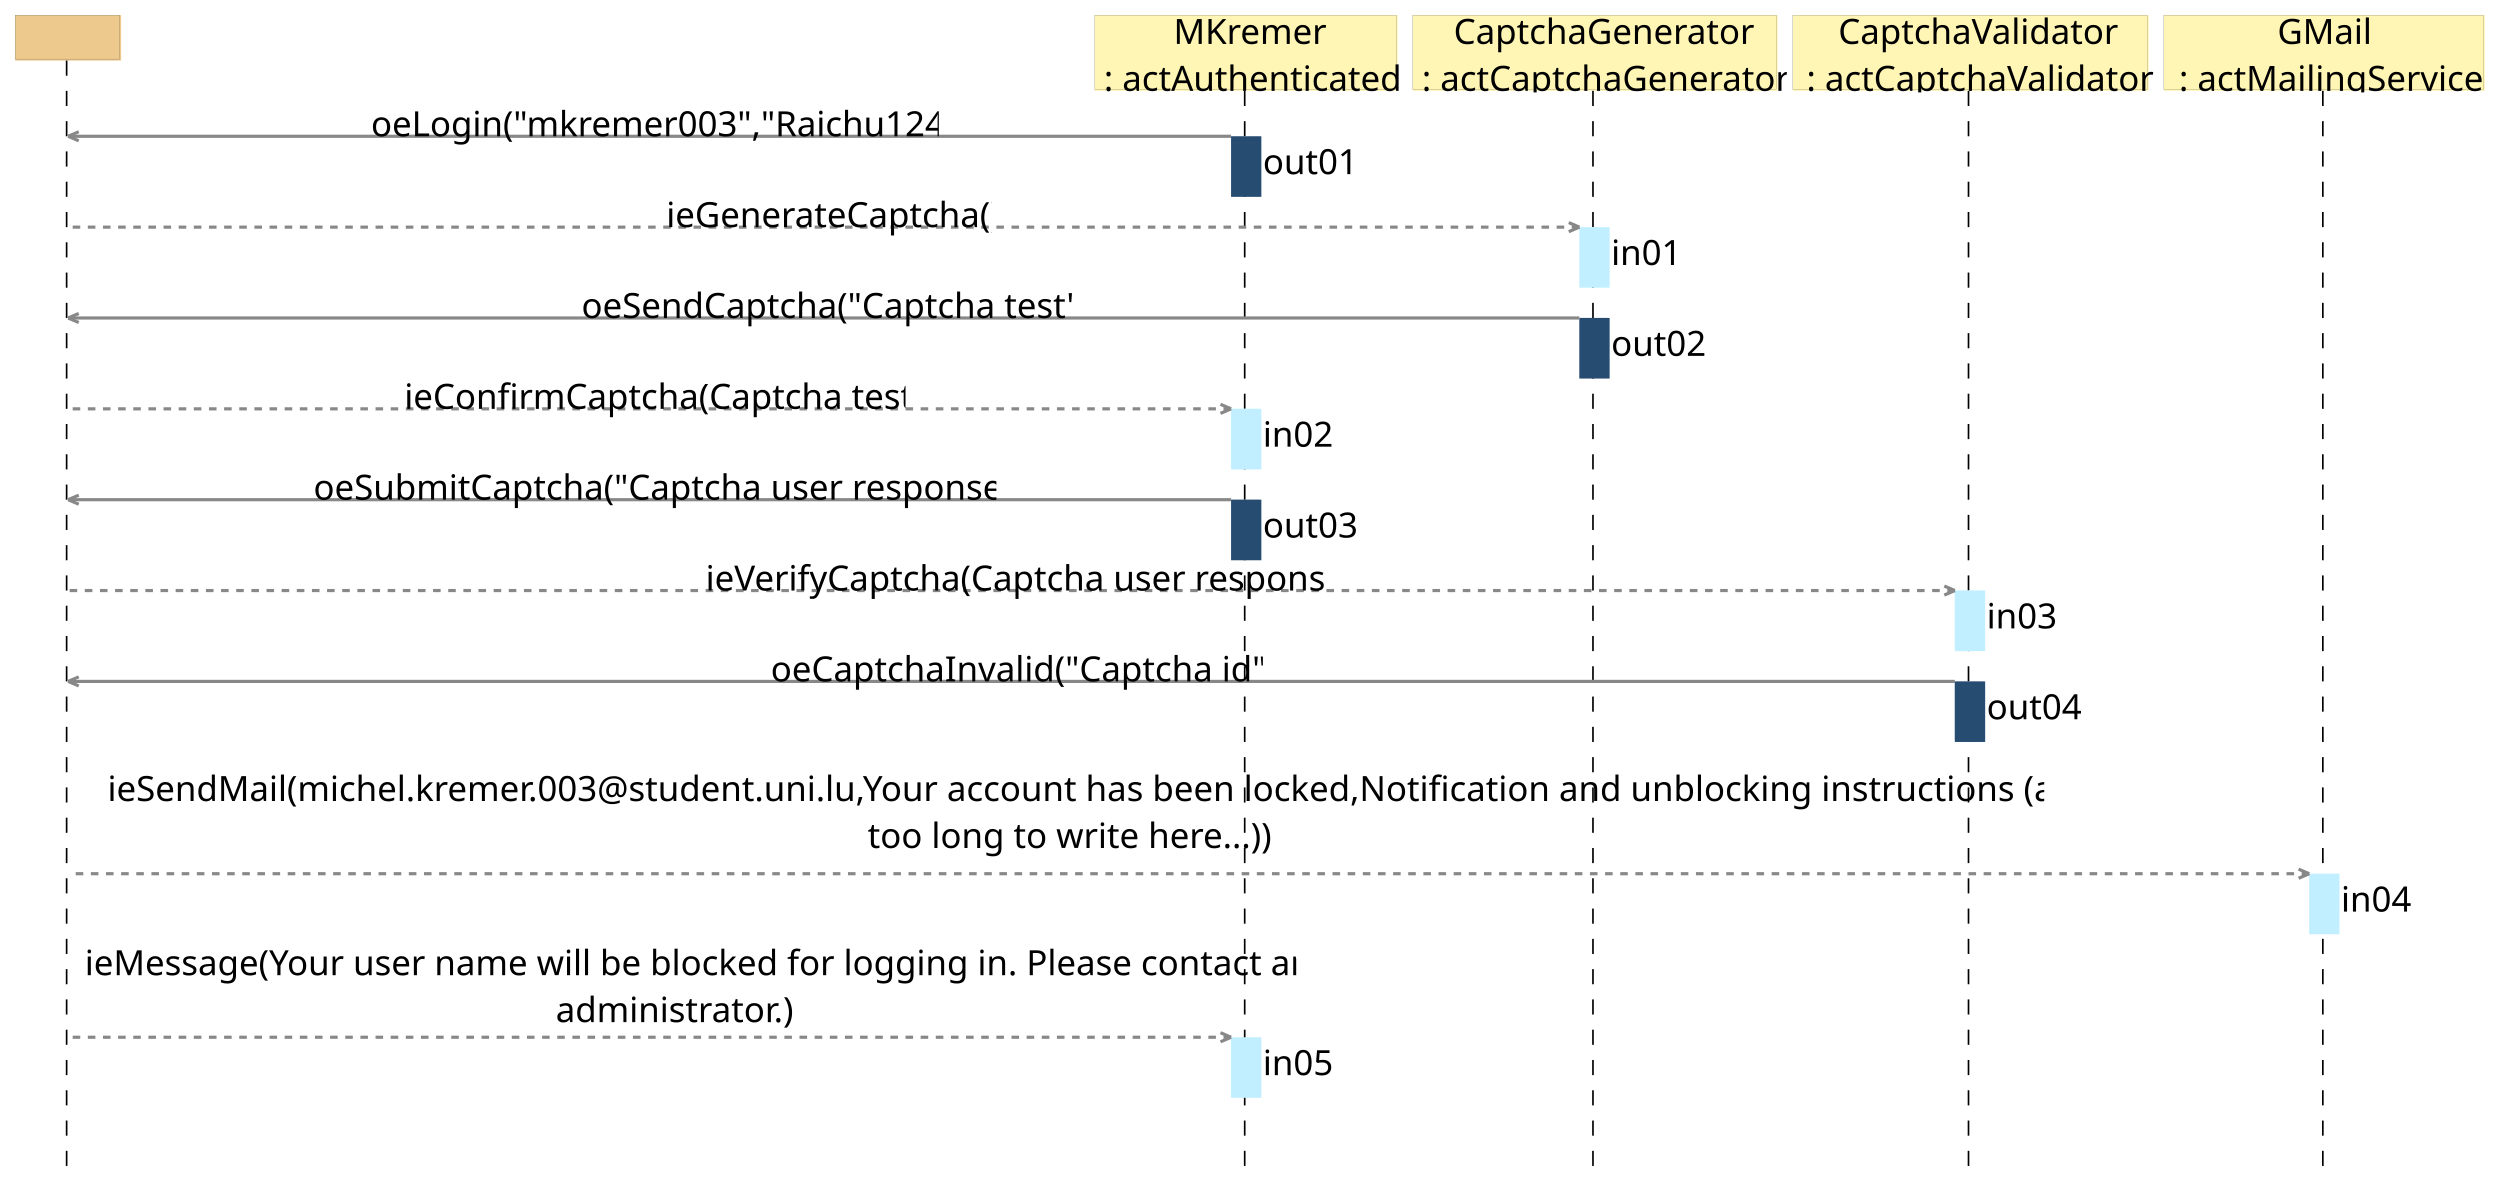
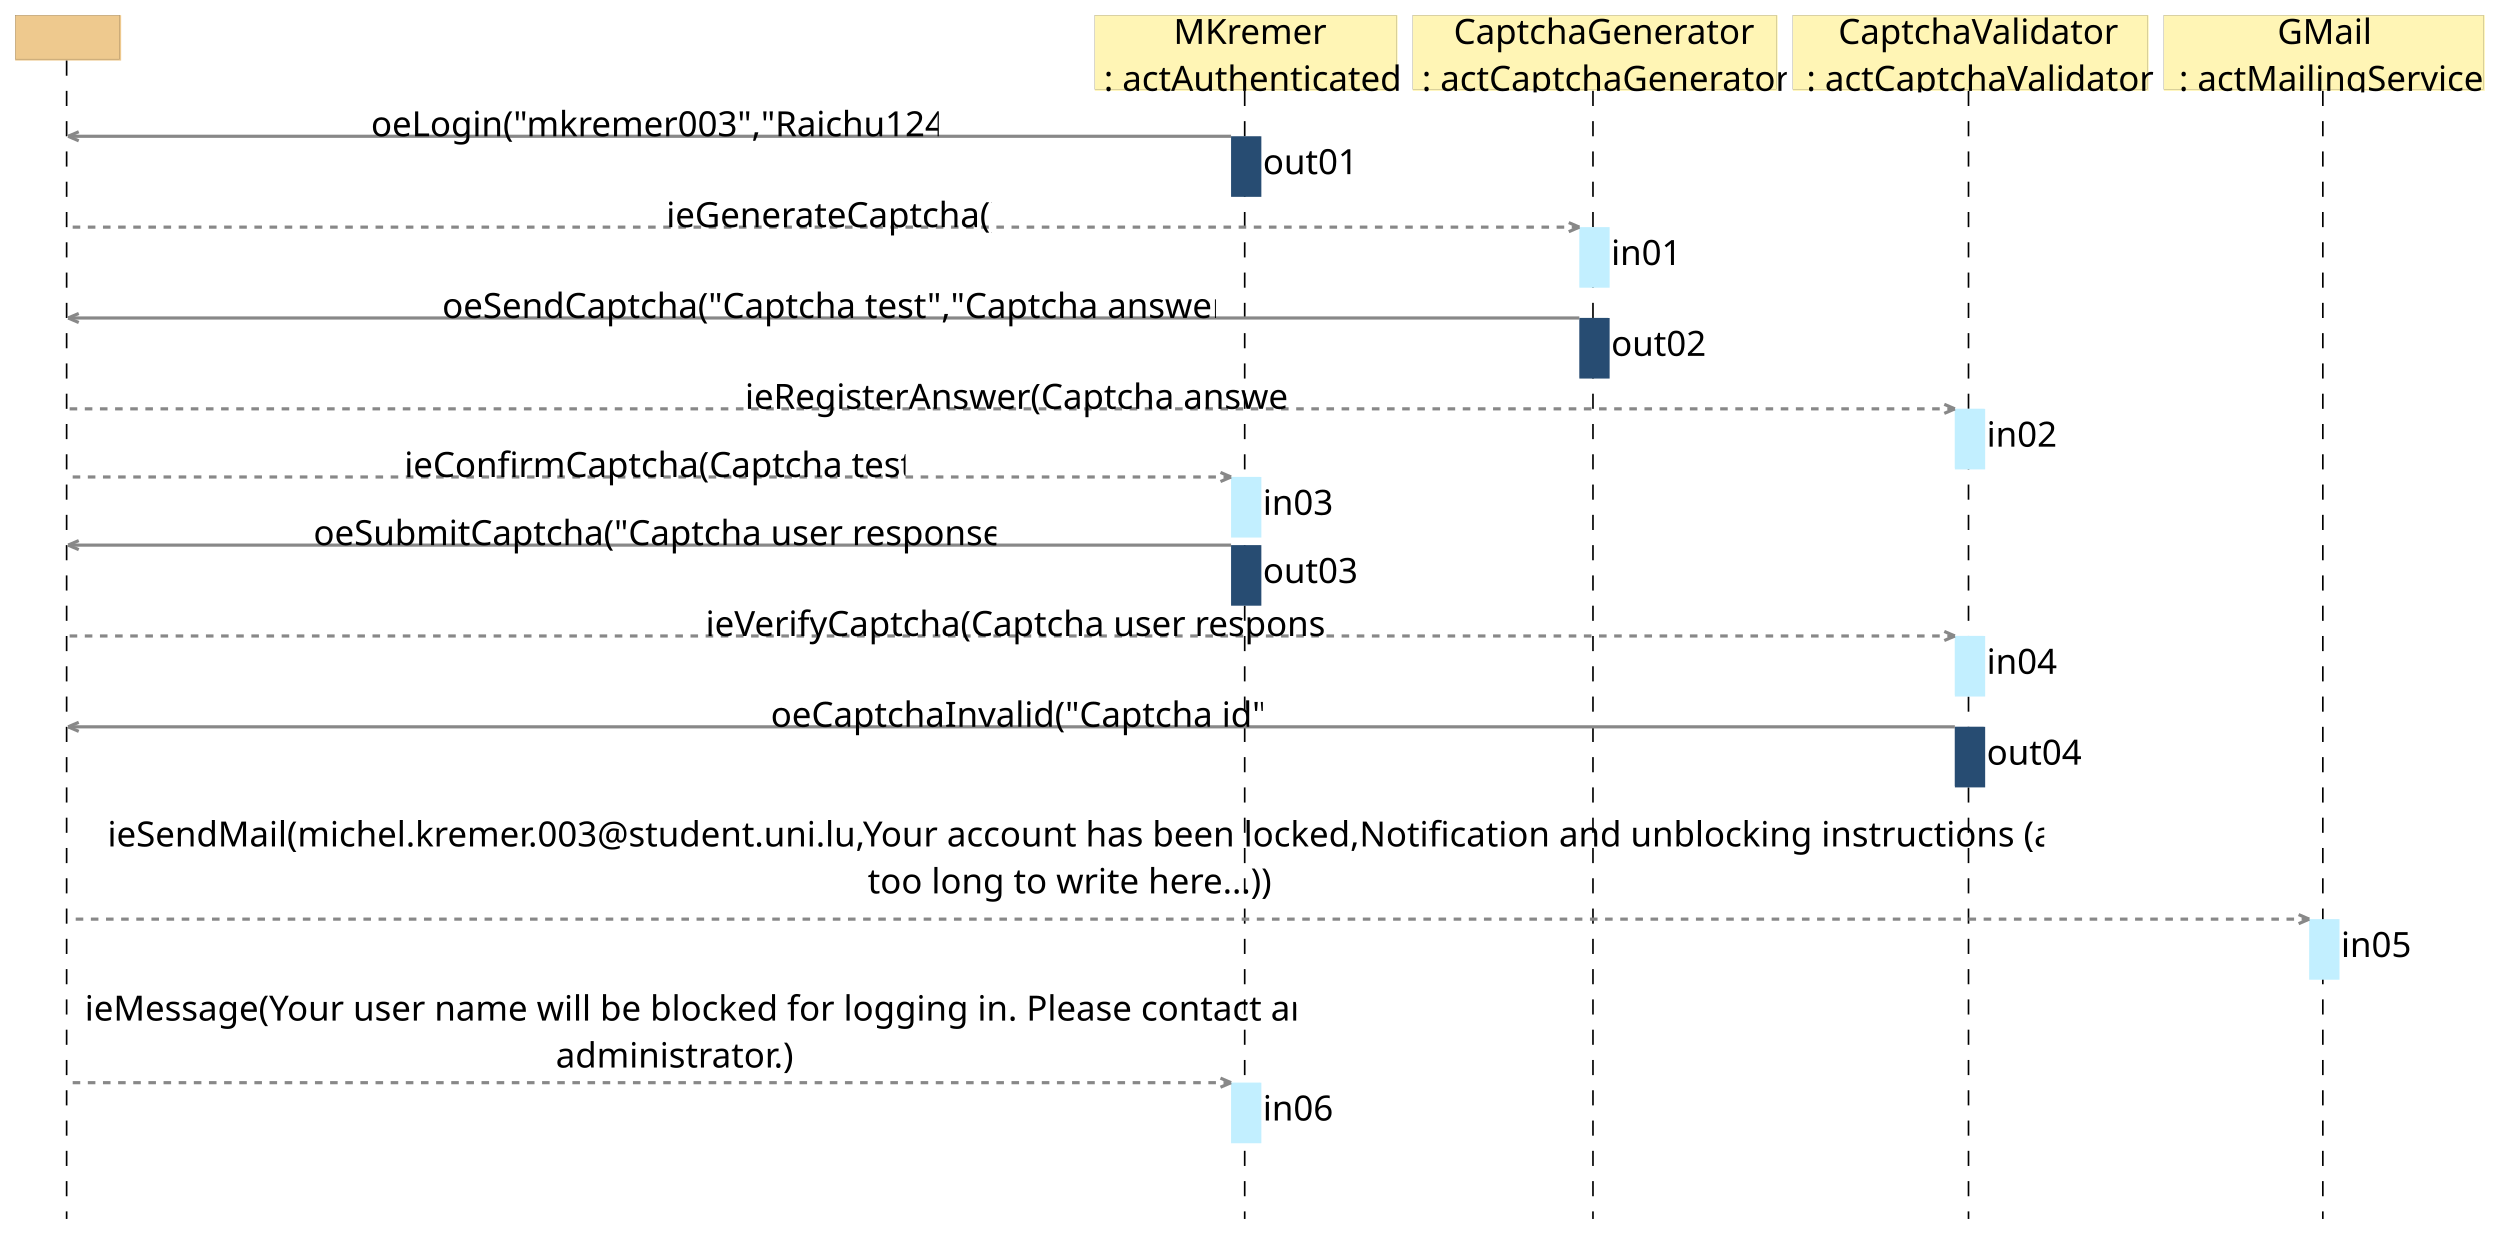
- <svg xmlns="http://www.w3.org/2000/svg" stroke-dasharray="none" shape-rendering="auto" font-family="'Dialog'" width="1651" text-rendering="auto" fill-opacity="1" contentScriptType="text/ecmascript" color-interpolation="auto" color-rendering="auto" preserveAspectRatio="xMidYMid meet" font-size="12" viewBox="0 0 1651 785" fill="black" stroke="black" image-rendering="auto" stroke-miterlimit="10" zoomAndPan="magnify" version="1.0" stroke-linecap="square" stroke-linejoin="miter" contentStyleType="text/css" font-style="normal" height="785" stroke-width="1" stroke-dashoffset="0" font-weight="normal" stroke-opacity="1">
+ <svg xmlns="http://www.w3.org/2000/svg" stroke-dasharray="none" shape-rendering="auto" font-family="'Dialog'" width="1651" text-rendering="auto" fill-opacity="1" contentScriptType="text/ecmascript" color-interpolation="auto" color-rendering="auto" preserveAspectRatio="xMidYMid meet" font-size="12" viewBox="0 0 1651 815" fill="black" stroke="black" image-rendering="auto" stroke-miterlimit="10" zoomAndPan="magnify" version="1.0" stroke-linecap="square" stroke-linejoin="miter" contentStyleType="text/css" font-style="normal" height="815" stroke-width="1" stroke-dashoffset="0" font-weight="normal" stroke-opacity="1">
  <defs id="genericDefs" />
  <g>
    <defs id="defs1">
      <clipPath clipPathUnits="userSpaceOnUse" id="clipPath1">
        <path d="M9 9 L81 9 L81 41 L9 41 L9 9 Z" />
      </clipPath>
      <clipPath clipPathUnits="userSpaceOnUse" id="clipPath2">
-         <path d="M39 39 L51 39 L51 776 L39 776 L39 39 Z" />
+         <path d="M39 39 L51 39 L51 806 L39 806 L39 39 Z" />
      </clipPath>
      <clipPath clipPathUnits="userSpaceOnUse" id="clipPath3">
        <path d="M722 9 L924 9 L924 61 L722 61 L722 9 Z" />
      </clipPath>
      <clipPath clipPathUnits="userSpaceOnUse" id="clipPath4">
        <path d="M722 9 L930 9 L930 61 L722 61 L722 9 Z" />
      </clipPath>
      <clipPath clipPathUnits="userSpaceOnUse" id="clipPath5">
        <path d="M722 9 L929 9 L929 61 L722 61 L722 9 Z" />
      </clipPath>
      <clipPath clipPathUnits="userSpaceOnUse" id="clipPath6">
-         <path d="M817 59 L829 59 L829 776 L817 776 L817 59 Z" />
+         <path d="M817 59 L829 59 L829 806 L817 806 L817 59 Z" />
      </clipPath>
      <clipPath clipPathUnits="userSpaceOnUse" id="clipPath7">
        <path d="M812 89 L834 89 L834 131 L812 131 L812 89 Z" />
      </clipPath>
      <clipPath clipPathUnits="userSpaceOnUse" id="clipPath8">
        <path d="M833 89 L898 89 L898 122 L833 122 L833 89 Z" />
      </clipPath>
      <clipPath clipPathUnits="userSpaceOnUse" id="clipPath9">
-         <path d="M812 329 L834 329 L834 371 L812 371 L812 329 Z" />
+         <path d="M812 359 L834 359 L834 401 L812 401 L812 359 Z" />
      </clipPath>
      <clipPath clipPathUnits="userSpaceOnUse" id="clipPath10">
-         <path d="M833 329 L898 329 L898 362 L833 362 L833 329 Z" />
+         <path d="M833 359 L898 359 L898 392 L833 392 L833 359 Z" />
      </clipPath>
      <clipPath clipPathUnits="userSpaceOnUse" id="clipPath11">
-         <path d="M812 269 L834 269 L834 311 L812 311 L812 269 Z" />
+         <path d="M812 714 L834 714 L834 756 L812 756 L812 714 Z" />
      </clipPath>
      <clipPath clipPathUnits="userSpaceOnUse" id="clipPath12">
-         <path d="M833 269 L883 269 L883 302 L833 302 L833 269 Z" />
+         <path d="M833 714 L883 714 L883 747 L833 747 L833 714 Z" />
      </clipPath>
      <clipPath clipPathUnits="userSpaceOnUse" id="clipPath13">
-         <path d="M812 684 L834 684 L834 726 L812 726 L812 684 Z" />
+         <path d="M812 314 L834 314 L834 356 L812 356 L812 314 Z" />
      </clipPath>
      <clipPath clipPathUnits="userSpaceOnUse" id="clipPath14">
-         <path d="M833 684 L883 684 L883 717 L833 717 L833 684 Z" />
+         <path d="M833 314 L883 314 L883 347 L833 347 L833 314 Z" />
      </clipPath>
      <clipPath clipPathUnits="userSpaceOnUse" id="clipPath15">
        <path d="M932 9 L1175 9 L1175 61 L932 61 L932 9 Z" />
      </clipPath>
      <clipPath clipPathUnits="userSpaceOnUse" id="clipPath16">
        <path d="M932 9 L1180 9 L1180 61 L932 61 L932 9 Z" />
      </clipPath>
      <clipPath clipPathUnits="userSpaceOnUse" id="clipPath17">
-         <path d="M1047 59 L1059 59 L1059 776 L1047 776 L1047 59 Z" />
+         <path d="M1047 59 L1059 59 L1059 806 L1047 806 L1047 59 Z" />
      </clipPath>
      <clipPath clipPathUnits="userSpaceOnUse" id="clipPath18">
        <path d="M1042 209 L1064 209 L1064 251 L1042 251 L1042 209 Z" />
      </clipPath>
      <clipPath clipPathUnits="userSpaceOnUse" id="clipPath19">
        <path d="M1063 209 L1128 209 L1128 242 L1063 242 L1063 209 Z" />
      </clipPath>
      <clipPath clipPathUnits="userSpaceOnUse" id="clipPath20">
        <path d="M1042 149 L1064 149 L1064 191 L1042 191 L1042 149 Z" />
      </clipPath>
      <clipPath clipPathUnits="userSpaceOnUse" id="clipPath21">
        <path d="M1063 149 L1113 149 L1113 182 L1063 182 L1063 149 Z" />
      </clipPath>
      <clipPath clipPathUnits="userSpaceOnUse" id="clipPath22">
        <path d="M1183 9 L1420 9 L1420 61 L1183 61 L1183 9 Z" />
      </clipPath>
      <clipPath clipPathUnits="userSpaceOnUse" id="clipPath23">
        <path d="M1183 9 L1425 9 L1425 61 L1183 61 L1183 9 Z" />
      </clipPath>
      <clipPath clipPathUnits="userSpaceOnUse" id="clipPath24">
-         <path d="M1295 59 L1307 59 L1307 776 L1295 776 L1295 59 Z" />
+         <path d="M1295 59 L1307 59 L1307 806 L1295 806 L1295 59 Z" />
      </clipPath>
      <clipPath clipPathUnits="userSpaceOnUse" id="clipPath25">
-         <path d="M1290 449 L1312 449 L1312 491 L1290 491 L1290 449 Z" />
+         <path d="M1290 479 L1312 479 L1312 521 L1290 521 L1290 479 Z" />
      </clipPath>
      <clipPath clipPathUnits="userSpaceOnUse" id="clipPath26">
-         <path d="M1311 449 L1376 449 L1376 482 L1311 482 L1311 449 Z" />
+         <path d="M1311 479 L1376 479 L1376 512 L1311 512 L1311 479 Z" />
      </clipPath>
      <clipPath clipPathUnits="userSpaceOnUse" id="clipPath27">
-         <path d="M1290 389 L1312 389 L1312 431 L1290 431 L1290 389 Z" />
+         <path d="M1290 419 L1312 419 L1312 461 L1290 461 L1290 419 Z" />
      </clipPath>
      <clipPath clipPathUnits="userSpaceOnUse" id="clipPath28">
-         <path d="M1311 389 L1361 389 L1361 422 L1311 422 L1311 389 Z" />
+         <path d="M1311 419 L1361 419 L1361 452 L1311 452 L1311 419 Z" />
      </clipPath>
      <clipPath clipPathUnits="userSpaceOnUse" id="clipPath29">
+         <path d="M1290 269 L1312 269 L1312 311 L1290 311 L1290 269 Z" />
+       </clipPath>
+       <clipPath clipPathUnits="userSpaceOnUse" id="clipPath30">
+         <path d="M1311 269 L1361 269 L1361 302 L1311 302 L1311 269 Z" />
+       </clipPath>
+       <clipPath clipPathUnits="userSpaceOnUse" id="clipPath31">
        <path d="M1428 9 L1642 9 L1642 61 L1428 61 L1428 9 Z" />
      </clipPath>
-       <clipPath clipPathUnits="userSpaceOnUse" id="clipPath30">
+       <clipPath clipPathUnits="userSpaceOnUse" id="clipPath32">
        <path d="M1428 9 L1648 9 L1648 61 L1428 61 L1428 9 Z" />
      </clipPath>
-       <clipPath clipPathUnits="userSpaceOnUse" id="clipPath31">
+       <clipPath clipPathUnits="userSpaceOnUse" id="clipPath33">
        <path d="M1428 9 L1647 9 L1647 61 L1428 61 L1428 9 Z" />
      </clipPath>
-       <clipPath clipPathUnits="userSpaceOnUse" id="clipPath32">
-         <path d="M1529 59 L1541 59 L1541 776 L1529 776 L1529 59 Z" />
-       </clipPath>
-       <clipPath clipPathUnits="userSpaceOnUse" id="clipPath33">
-         <path d="M1524 576 L1546 576 L1546 618 L1524 618 L1524 576 Z" />
-       </clipPath>
      <clipPath clipPathUnits="userSpaceOnUse" id="clipPath34">
-         <path d="M1545 576 L1595 576 L1595 609 L1545 609 L1545 576 Z" />
+         <path d="M1529 59 L1541 59 L1541 806 L1529 806 L1529 59 Z" />
      </clipPath>
      <clipPath clipPathUnits="userSpaceOnUse" id="clipPath35">
-         <path d="M-1 -1 L1652 -1 L1652 786 L-1 786 L-1 -1 Z" />
+         <path d="M1524 606 L1546 606 L1546 648 L1524 648 L1524 606 Z" />
      </clipPath>
      <clipPath clipPathUnits="userSpaceOnUse" id="clipPath36">
+         <path d="M1545 606 L1595 606 L1595 639 L1545 639 L1545 606 Z" />
+       </clipPath>
+       <clipPath clipPathUnits="userSpaceOnUse" id="clipPath37">
+         <path d="M-1 -1 L1652 -1 L1652 816 L-1 816 L-1 -1 Z" />
+       </clipPath>
+       <clipPath clipPathUnits="userSpaceOnUse" id="clipPath38">
        <path d="M244 64 L620 64 L620 97 L244 97 L244 64 Z" />
      </clipPath>
-       <clipPath clipPathUnits="userSpaceOnUse" id="clipPath37">
+       <clipPath clipPathUnits="userSpaceOnUse" id="clipPath39">
        <path d="M43 85 L55 85 L55 96 L43 96 L43 85 Z" />
      </clipPath>
-       <clipPath clipPathUnits="userSpaceOnUse" id="clipPath38">
-         <path d="M383 184 L710 184 L710 217 L383 217 L383 184 Z" />
-       </clipPath>
-       <clipPath clipPathUnits="userSpaceOnUse" id="clipPath39">
+       <clipPath clipPathUnits="userSpaceOnUse" id="clipPath40">
+         <path d="M291 184 L803 184 L803 217 L291 217 L291 184 Z" />
+       </clipPath>
+       <clipPath clipPathUnits="userSpaceOnUse" id="clipPath41">
        <path d="M43 205 L55 205 L55 216 L43 216 L43 205 Z" />
      </clipPath>
-       <clipPath clipPathUnits="userSpaceOnUse" id="clipPath40">
-         <path d="M206 304 L658 304 L658 337 L206 337 L206 304 Z" />
-       </clipPath>
-       <clipPath clipPathUnits="userSpaceOnUse" id="clipPath41">
-         <path d="M43 325 L55 325 L55 336 L43 336 L43 325 Z" />
-       </clipPath>
      <clipPath clipPathUnits="userSpaceOnUse" id="clipPath42">
-         <path d="M508 424 L834 424 L834 457 L508 457 L508 424 Z" />
+         <path d="M206 334 L658 334 L658 367 L206 367 L206 334 Z" />
      </clipPath>
      <clipPath clipPathUnits="userSpaceOnUse" id="clipPath43">
-         <path d="M43 445 L55 445 L55 456 L43 456 L43 445 Z" />
+         <path d="M43 355 L55 355 L55 366 L43 366 L43 355 Z" />
      </clipPath>
      <clipPath clipPathUnits="userSpaceOnUse" id="clipPath44">
+         <path d="M508 454 L834 454 L834 487 L508 487 L508 454 Z" />
+       </clipPath>
+       <clipPath clipPathUnits="userSpaceOnUse" id="clipPath45">
+         <path d="M43 475 L55 475 L55 486 L43 486 L43 475 Z" />
+       </clipPath>
+       <clipPath clipPathUnits="userSpaceOnUse" id="clipPath46">
        <path d="M439 124 L655 124 L655 157 L439 157 L439 124 Z" />
      </clipPath>
-       <clipPath clipPathUnits="userSpaceOnUse" id="clipPath45">
+       <clipPath clipPathUnits="userSpaceOnUse" id="clipPath47">
        <path d="M1034 145 L1046 145 L1046 156 L1034 156 L1034 145 Z" />
      </clipPath>
-       <clipPath clipPathUnits="userSpaceOnUse" id="clipPath46">
-         <path d="M266 244 L598 244 L598 277 L266 277 L266 244 Z" />
-       </clipPath>
-       <clipPath clipPathUnits="userSpaceOnUse" id="clipPath47">
-         <path d="M804 265 L816 265 L816 276 L804 276 L804 265 Z" />
-       </clipPath>
      <clipPath clipPathUnits="userSpaceOnUse" id="clipPath48">
-         <path d="M465 364 L876 364 L876 397 L465 397 L465 364 Z" />
+         <path d="M465 394 L876 394 L876 427 L465 427 L465 394 Z" />
      </clipPath>
      <clipPath clipPathUnits="userSpaceOnUse" id="clipPath49">
-         <path d="M1282 385 L1294 385 L1294 396 L1282 396 L1282 385 Z" />
+         <path d="M1282 415 L1294 415 L1294 426 L1282 426 L1282 415 Z" />
      </clipPath>
      <clipPath clipPathUnits="userSpaceOnUse" id="clipPath50">
-         <path d="M52 493 L1350 493 L1350 577 L52 577 L52 493 Z" />
+         <path d="M52 523 L1350 523 L1350 607 L52 607 L52 523 Z" />
      </clipPath>
      <clipPath clipPathUnits="userSpaceOnUse" id="clipPath51">
-         <path d="M52 493 L1349 493 L1349 577 L52 577 L52 493 Z" />
+         <path d="M52 523 L1349 523 L1349 607 L52 607 L52 523 Z" />
      </clipPath>
      <clipPath clipPathUnits="userSpaceOnUse" id="clipPath52">
-         <path d="M1516 572 L1528 572 L1528 583 L1516 583 L1516 572 Z" />
+         <path d="M1516 602 L1528 602 L1528 613 L1516 613 L1516 602 Z" />
      </clipPath>
      <clipPath clipPathUnits="userSpaceOnUse" id="clipPath53">
-         <path d="M34 614 L856 614 L856 687 L34 687 L34 614 Z" />
+         <path d="M34 644 L856 644 L856 717 L34 717 L34 644 Z" />
      </clipPath>
      <clipPath clipPathUnits="userSpaceOnUse" id="clipPath54">
-         <path d="M804 680 L816 680 L816 691 L804 691 L804 680 Z" />
+         <path d="M804 710 L816 710 L816 721 L804 721 L804 710 Z" />
+       </clipPath>
+       <clipPath clipPathUnits="userSpaceOnUse" id="clipPath55">
+         <path d="M491 244 L850 244 L850 277 L491 277 L491 244 Z" />
+       </clipPath>
+       <clipPath clipPathUnits="userSpaceOnUse" id="clipPath56">
+         <path d="M1282 265 L1294 265 L1294 276 L1282 276 L1282 265 Z" />
+       </clipPath>
+       <clipPath clipPathUnits="userSpaceOnUse" id="clipPath57">
+         <path d="M266 289 L598 289 L598 322 L266 322 L266 289 Z" />
+       </clipPath>
+       <clipPath clipPathUnits="userSpaceOnUse" id="clipPath58">
+         <path d="M804 310 L816 310 L816 321 L804 321 L804 310 Z" />
      </clipPath>
    </defs>
    <g font-size="15" fill="rgb(238,201,142)" font-family="'Segoe UI'" stroke-linejoin="round" stroke="rgb(238,201,142)" stroke-width="0" stroke-miterlimit="0">
      <rect x="10" y="10" clip-path="url(#clipPath1)" width="70" height="30" stroke="none" />
    </g>
    <g stroke-width="0.1" font-size="15" font-family="'Segoe UI'" stroke-linecap="butt">
      <rect x="10" y="10" clip-path="url(#clipPath1)" fill="none" width="69" height="29" />
-       <line clip-path="url(#clipPath2)" fill="none" x1="44" x2="44" y1="40" y2="775" stroke-dasharray="10,10" stroke-width="1.1" />
+       <line clip-path="url(#clipPath2)" fill="none" x1="44" x2="44" y1="40" y2="805" stroke-dasharray="10,10" stroke-width="1.1" />
    </g>
    <g stroke-linecap="butt" font-size="15" fill="rgb(255,245,181)" font-family="'Segoe UI'" stroke-dasharray="10,10" stroke="rgb(255,245,181)" stroke-width="1.1">
      <rect x="723" y="10" clip-path="url(#clipPath3)" width="200" height="50" stroke="none" />
    </g>
    <g stroke-width="0.1" font-size="15" font-family="'Segoe UI'" stroke-linecap="butt">
      <rect x="723" y="10" clip-path="url(#clipPath3)" fill="none" width="199" height="49" />
      <text x="775" font-size="23" y="29" clip-path="url(#clipPath4)" stroke="none" xml:space="preserve">MKremer</text>
      <text x="729" font-size="23" y="60" clip-path="url(#clipPath5)" stroke="none" xml:space="preserve">: actAuthenticated</text>
-       <line clip-path="url(#clipPath6)" fill="none" x1="822" x2="822" y1="60" y2="775" stroke-dasharray="10,10" stroke-width="1.1" />
+       <line clip-path="url(#clipPath6)" fill="none" x1="822" x2="822" y1="60" y2="805" stroke-dasharray="10,10" stroke-width="1.1" />
    </g>
    <g stroke-linecap="butt" font-size="15" fill="rgb(39,76,114)" font-family="'Segoe UI'" stroke-dasharray="10,10" stroke="rgb(39,76,114)" stroke-width="1.1">
      <rect x="813" y="90" clip-path="url(#clipPath7)" width="20" height="40" stroke="none" />
      <rect x="813" y="90" clip-path="url(#clipPath7)" fill="none" width="19" stroke-dasharray="none" height="39" stroke-width="0.1" />
    </g>
    <g stroke-width="0.1" font-size="23" font-family="'Segoe UI'" stroke-linecap="butt">
      <text xml:space="preserve" x="834" y="115" clip-path="url(#clipPath8)" stroke="none">out01</text>
-       <rect x="813" y="330" clip-path="url(#clipPath9)" fill="rgb(39,76,114)" width="20" height="40" stroke="none" />
-       <rect x="813" y="330" clip-path="url(#clipPath9)" fill="none" width="19" height="39" stroke="rgb(39,76,114)" />
-       <text xml:space="preserve" x="834" y="355" clip-path="url(#clipPath10)" stroke="none">out03</text>
-       <rect x="813" y="270" clip-path="url(#clipPath11)" fill="rgb(194,239,255)" width="20" height="40" stroke="none" />
-       <rect x="813" y="270" clip-path="url(#clipPath11)" fill="none" width="19" height="39" stroke="rgb(194,239,255)" />
-       <text xml:space="preserve" x="834" y="295" clip-path="url(#clipPath12)" stroke="none">in02</text>
-       <rect x="813" y="685" clip-path="url(#clipPath13)" fill="rgb(194,239,255)" width="20" height="40" stroke="none" />
-       <rect x="813" y="685" clip-path="url(#clipPath13)" fill="none" width="19" height="39" stroke="rgb(194,239,255)" />
-       <text xml:space="preserve" x="834" y="710" clip-path="url(#clipPath14)" stroke="none">in05</text>
+       <rect x="813" y="360" clip-path="url(#clipPath9)" fill="rgb(39,76,114)" width="20" height="40" stroke="none" />
+       <rect x="813" y="360" clip-path="url(#clipPath9)" fill="none" width="19" height="39" stroke="rgb(39,76,114)" />
+       <text xml:space="preserve" x="834" y="385" clip-path="url(#clipPath10)" stroke="none">out03</text>
+       <rect x="813" y="715" clip-path="url(#clipPath11)" fill="rgb(194,239,255)" width="20" height="40" stroke="none" />
+       <rect x="813" y="715" clip-path="url(#clipPath11)" fill="none" width="19" height="39" stroke="rgb(194,239,255)" />
+       <text xml:space="preserve" x="834" y="740" clip-path="url(#clipPath12)" stroke="none">in06</text>
+       <rect x="813" y="315" clip-path="url(#clipPath13)" fill="rgb(194,239,255)" width="20" height="40" stroke="none" />
+       <rect x="813" y="315" clip-path="url(#clipPath13)" fill="none" width="19" height="39" stroke="rgb(194,239,255)" />
+       <text xml:space="preserve" x="834" y="340" clip-path="url(#clipPath14)" stroke="none">in03</text>
      <rect x="933" y="10" clip-path="url(#clipPath15)" fill="rgb(255,245,181)" width="241" height="50" stroke="none" />
      <rect x="933" y="10" clip-path="url(#clipPath15)" fill="none" width="240" height="49" />
      <text xml:space="preserve" x="960" y="29" clip-path="url(#clipPath16)" stroke="none">CaptchaGenerator</text>
      <text xml:space="preserve" x="939" y="60" clip-path="url(#clipPath16)" stroke="none">: actCaptchaGenerator</text>
-       <line clip-path="url(#clipPath17)" fill="none" x1="1052" x2="1052" y1="60" y2="775" stroke-dasharray="10,10" stroke-width="1.1" />
+       <line clip-path="url(#clipPath17)" fill="none" x1="1052" x2="1052" y1="60" y2="805" stroke-dasharray="10,10" stroke-width="1.1" />
    </g>
    <g stroke-linecap="butt" font-size="15" fill="rgb(39,76,114)" font-family="'Segoe UI'" stroke-dasharray="10,10" stroke="rgb(39,76,114)" stroke-width="1.1">
      <rect x="1043" y="210" clip-path="url(#clipPath18)" width="20" height="40" stroke="none" />
      <rect x="1043" y="210" clip-path="url(#clipPath18)" fill="none" width="19" stroke-dasharray="none" height="39" stroke-width="0.1" />
    </g>
    <g stroke-width="0.1" font-size="23" font-family="'Segoe UI'" stroke-linecap="butt">
      <text xml:space="preserve" x="1064" y="235" clip-path="url(#clipPath19)" stroke="none">out02</text>
      <rect x="1043" y="150" clip-path="url(#clipPath20)" fill="rgb(194,239,255)" width="20" height="40" stroke="none" />
      <rect x="1043" y="150" clip-path="url(#clipPath20)" fill="none" width="19" height="39" stroke="rgb(194,239,255)" />
      <text xml:space="preserve" x="1064" y="175" clip-path="url(#clipPath21)" stroke="none">in01</text>
      <rect x="1184" y="10" clip-path="url(#clipPath22)" fill="rgb(255,245,181)" width="235" height="50" stroke="none" />
      <rect x="1184" y="10" clip-path="url(#clipPath22)" fill="none" width="234" height="49" />
      <text xml:space="preserve" x="1214" y="29" clip-path="url(#clipPath23)" stroke="none">CaptchaValidator</text>
      <text xml:space="preserve" x="1193" y="60" clip-path="url(#clipPath23)" stroke="none">: actCaptchaValidator</text>
-       <line clip-path="url(#clipPath24)" fill="none" x1="1300" x2="1300" y1="60" y2="775" stroke-dasharray="10,10" stroke-width="1.1" />
+       <line clip-path="url(#clipPath24)" fill="none" x1="1300" x2="1300" y1="60" y2="805" stroke-dasharray="10,10" stroke-width="1.1" />
    </g>
    <g stroke-linecap="butt" font-size="15" fill="rgb(39,76,114)" font-family="'Segoe UI'" stroke-dasharray="10,10" stroke="rgb(39,76,114)" stroke-width="1.1">
-       <rect x="1291" y="450" clip-path="url(#clipPath25)" width="20" height="40" stroke="none" />
-       <rect x="1291" y="450" clip-path="url(#clipPath25)" fill="none" width="19" stroke-dasharray="none" height="39" stroke-width="0.1" />
+       <rect x="1291" y="480" clip-path="url(#clipPath25)" width="20" height="40" stroke="none" />
+       <rect x="1291" y="480" clip-path="url(#clipPath25)" fill="none" width="19" stroke-dasharray="none" height="39" stroke-width="0.1" />
    </g>
    <g stroke-width="0.1" font-size="23" font-family="'Segoe UI'" stroke-linecap="butt">
-       <text xml:space="preserve" x="1312" y="475" clip-path="url(#clipPath26)" stroke="none">out04</text>
-       <rect x="1291" y="390" clip-path="url(#clipPath27)" fill="rgb(194,239,255)" width="20" height="40" stroke="none" />
-       <rect x="1291" y="390" clip-path="url(#clipPath27)" fill="none" width="19" height="39" stroke="rgb(194,239,255)" />
-       <text xml:space="preserve" x="1312" y="415" clip-path="url(#clipPath28)" stroke="none">in03</text>
-       <rect x="1429" y="10" clip-path="url(#clipPath29)" fill="rgb(255,245,181)" width="212" height="50" stroke="none" />
-       <rect x="1429" y="10" clip-path="url(#clipPath29)" fill="none" width="211" height="49" />
-       <text xml:space="preserve" x="1504" y="29" clip-path="url(#clipPath30)" stroke="none">GMail</text>
-       <text xml:space="preserve" x="1439" y="60" clip-path="url(#clipPath31)" stroke="none">: actMailingService</text>
-       <line clip-path="url(#clipPath32)" fill="none" x1="1534" x2="1534" y1="60" y2="775" stroke-dasharray="10,10" stroke-width="1.1" />
+       <text xml:space="preserve" x="1312" y="505" clip-path="url(#clipPath26)" stroke="none">out04</text>
+       <rect x="1291" y="420" clip-path="url(#clipPath27)" fill="rgb(194,239,255)" width="20" height="40" stroke="none" />
+       <rect x="1291" y="420" clip-path="url(#clipPath27)" fill="none" width="19" height="39" stroke="rgb(194,239,255)" />
+       <text xml:space="preserve" x="1312" y="445" clip-path="url(#clipPath28)" stroke="none">in04</text>
+       <rect x="1291" y="270" clip-path="url(#clipPath29)" fill="rgb(194,239,255)" width="20" height="40" stroke="none" />
+       <rect x="1291" y="270" clip-path="url(#clipPath29)" fill="none" width="19" height="39" stroke="rgb(194,239,255)" />
+       <text xml:space="preserve" x="1312" y="295" clip-path="url(#clipPath30)" stroke="none">in02</text>
+       <rect x="1429" y="10" clip-path="url(#clipPath31)" fill="rgb(255,245,181)" width="212" height="50" stroke="none" />
+       <rect x="1429" y="10" clip-path="url(#clipPath31)" fill="none" width="211" height="49" />
+       <text xml:space="preserve" x="1504" y="29" clip-path="url(#clipPath32)" stroke="none">GMail</text>
+       <text xml:space="preserve" x="1439" y="60" clip-path="url(#clipPath33)" stroke="none">: actMailingService</text>
+       <line clip-path="url(#clipPath34)" fill="none" x1="1534" x2="1534" y1="60" y2="805" stroke-dasharray="10,10" stroke-width="1.1" />
    </g>
    <g stroke-linecap="butt" font-size="15" fill="rgb(194,239,255)" font-family="'Segoe UI'" stroke-dasharray="10,10" stroke="rgb(194,239,255)" stroke-width="1.1">
-       <rect x="1525" y="577" clip-path="url(#clipPath33)" width="20" height="40" stroke="none" />
-       <rect x="1525" y="577" clip-path="url(#clipPath33)" fill="none" width="19" stroke-dasharray="none" height="39" stroke-width="0.1" />
+       <rect x="1525" y="607" clip-path="url(#clipPath35)" width="20" height="40" stroke="none" />
+       <rect x="1525" y="607" clip-path="url(#clipPath35)" fill="none" width="19" stroke-dasharray="none" height="39" stroke-width="0.1" />
    </g>
    <g stroke-width="0.1" font-size="23" font-family="'Segoe UI'" stroke-linecap="butt">
-       <text xml:space="preserve" x="1546" y="602" clip-path="url(#clipPath34)" stroke="none">in04</text>
-       <line clip-path="url(#clipPath35)" fill="none" x1="813" x2="45" y1="90" y2="90" stroke="rgb(136,136,136)" stroke-width="2.1" />
-       <text x="245" y="90" clip-path="url(#clipPath36)" stroke="none" stroke-width="2.1" xml:space="preserve">oeLogin("mkremer003","Raichu124")</text>
-       <line clip-path="url(#clipPath37)" fill="none" x1="52" x2="45" y1="87" y2="90" stroke="rgb(136,136,136)" stroke-width="2.1" />
-       <line clip-path="url(#clipPath37)" fill="none" x1="45" x2="52" y1="90" y2="93" stroke="rgb(136,136,136)" stroke-width="2.1" />
-       <line clip-path="url(#clipPath35)" fill="none" x1="1043" x2="45" y1="210" y2="210" stroke="rgb(136,136,136)" stroke-width="2.1" />
-       <text x="384" y="210" clip-path="url(#clipPath38)" stroke="none" stroke-width="2.1" xml:space="preserve">oeSendCaptcha("Captcha test")</text>
-       <line clip-path="url(#clipPath39)" fill="none" x1="52" x2="45" y1="207" y2="210" stroke="rgb(136,136,136)" stroke-width="2.1" />
-       <line clip-path="url(#clipPath39)" fill="none" x1="45" x2="52" y1="210" y2="213" stroke="rgb(136,136,136)" stroke-width="2.1" />
-       <line clip-path="url(#clipPath35)" fill="none" x1="813" x2="45" y1="330" y2="330" stroke="rgb(136,136,136)" stroke-width="2.1" />
-       <text x="207" y="330" clip-path="url(#clipPath40)" stroke="none" stroke-width="2.1" xml:space="preserve">oeSubmitCaptcha("Captcha user response")</text>
-       <line clip-path="url(#clipPath41)" fill="none" x1="52" x2="45" y1="327" y2="330" stroke="rgb(136,136,136)" stroke-width="2.1" />
-       <line clip-path="url(#clipPath41)" fill="none" x1="45" x2="52" y1="330" y2="333" stroke="rgb(136,136,136)" stroke-width="2.1" />
-       <line clip-path="url(#clipPath35)" fill="none" x1="1291" x2="45" y1="450" y2="450" stroke="rgb(136,136,136)" stroke-width="2.1" />
-       <text x="509" y="450" clip-path="url(#clipPath42)" stroke="none" stroke-width="2.1" xml:space="preserve">oeCaptchaInvalid("Captcha id")</text>
-       <line clip-path="url(#clipPath43)" fill="none" x1="52" x2="45" y1="447" y2="450" stroke="rgb(136,136,136)" stroke-width="2.1" />
-       <line clip-path="url(#clipPath43)" fill="none" x1="45" x2="52" y1="450" y2="453" stroke="rgb(136,136,136)" stroke-width="2.1" />
+       <text xml:space="preserve" x="1546" y="632" clip-path="url(#clipPath36)" stroke="none">in05</text>
+       <line clip-path="url(#clipPath37)" fill="none" x1="813" x2="45" y1="90" y2="90" stroke="rgb(136,136,136)" stroke-width="2.1" />
+       <text x="245" y="90" clip-path="url(#clipPath38)" stroke="none" stroke-width="2.1" xml:space="preserve">oeLogin("mkremer003","Raichu124")</text>
+       <line clip-path="url(#clipPath39)" fill="none" x1="52" x2="45" y1="87" y2="90" stroke="rgb(136,136,136)" stroke-width="2.1" />
+       <line clip-path="url(#clipPath39)" fill="none" x1="45" x2="52" y1="90" y2="93" stroke="rgb(136,136,136)" stroke-width="2.1" />
+       <line clip-path="url(#clipPath37)" fill="none" x1="1043" x2="45" y1="210" y2="210" stroke="rgb(136,136,136)" stroke-width="2.1" />
+       <text x="292" y="210" clip-path="url(#clipPath40)" stroke="none" stroke-width="2.1" xml:space="preserve">oeSendCaptcha("Captcha test","Captcha answer")</text>
+       <line clip-path="url(#clipPath41)" fill="none" x1="52" x2="45" y1="207" y2="210" stroke="rgb(136,136,136)" stroke-width="2.1" />
+       <line clip-path="url(#clipPath41)" fill="none" x1="45" x2="52" y1="210" y2="213" stroke="rgb(136,136,136)" stroke-width="2.1" />
+       <line clip-path="url(#clipPath37)" fill="none" x1="813" x2="45" y1="360" y2="360" stroke="rgb(136,136,136)" stroke-width="2.1" />
+       <text x="207" y="360" clip-path="url(#clipPath42)" stroke="none" stroke-width="2.1" xml:space="preserve">oeSubmitCaptcha("Captcha user response")</text>
+       <line clip-path="url(#clipPath43)" fill="none" x1="52" x2="45" y1="357" y2="360" stroke="rgb(136,136,136)" stroke-width="2.1" />
+       <line clip-path="url(#clipPath43)" fill="none" x1="45" x2="52" y1="360" y2="363" stroke="rgb(136,136,136)" stroke-width="2.1" />
+       <line clip-path="url(#clipPath37)" fill="none" x1="1291" x2="45" y1="480" y2="480" stroke="rgb(136,136,136)" stroke-width="2.1" />
+       <text x="509" y="480" clip-path="url(#clipPath44)" stroke="none" stroke-width="2.1" xml:space="preserve">oeCaptchaInvalid("Captcha id")</text>
+       <line clip-path="url(#clipPath45)" fill="none" x1="52" x2="45" y1="477" y2="480" stroke="rgb(136,136,136)" stroke-width="2.1" />
+       <line clip-path="url(#clipPath45)" fill="none" x1="45" x2="52" y1="480" y2="483" stroke="rgb(136,136,136)" stroke-width="2.1" />
    </g>
    <g stroke-linecap="butt" font-size="23" fill="rgb(136,136,136)" font-family="'Segoe UI'" stroke-dasharray="5,5" stroke="rgb(136,136,136)" stroke-width="2.1">
-       <line clip-path="url(#clipPath35)" fill="none" x1="1043" x2="45" y1="150" y2="150" />
-       <text x="440" y="150" clip-path="url(#clipPath44)" fill="black" stroke="none" xml:space="preserve">ieGenerateCaptcha()</text>
-       <line clip-path="url(#clipPath45)" fill="none" x1="1036" x2="1043" y1="153" y2="150" stroke-dasharray="none" />
-       <line clip-path="url(#clipPath45)" fill="none" x1="1043" x2="1036" y1="150" y2="147" stroke-dasharray="none" />
-       <line clip-path="url(#clipPath35)" fill="none" x1="813" x2="45" y1="270" y2="270" />
-       <text x="267" y="270" clip-path="url(#clipPath46)" fill="black" stroke="none" xml:space="preserve">ieConfirmCaptcha(Captcha test)</text>
-       <line clip-path="url(#clipPath47)" fill="none" x1="806" x2="813" y1="273" y2="270" stroke-dasharray="none" />
-       <line clip-path="url(#clipPath47)" fill="none" x1="813" x2="806" y1="270" y2="267" stroke-dasharray="none" />
-       <line clip-path="url(#clipPath35)" fill="none" x1="1291" x2="45" y1="390" y2="390" />
-       <text x="466" y="390" clip-path="url(#clipPath48)" fill="black" stroke="none" xml:space="preserve">ieVerifyCaptcha(Captcha user response)</text>
-       <line clip-path="url(#clipPath49)" fill="none" x1="1284" x2="1291" y1="393" y2="390" stroke-dasharray="none" />
-       <line clip-path="url(#clipPath49)" fill="none" x1="1291" x2="1284" y1="390" y2="387" stroke-dasharray="none" />
-       <line clip-path="url(#clipPath35)" fill="none" x1="1525" x2="45" y1="577" y2="577" />
-       <text x="71" y="529" clip-path="url(#clipPath50)" fill="black" stroke="none" xml:space="preserve">ieSendMail(michel.kremer.003@student.uni.lu,Your account has been locked,Notification and unblocking instructions (a bit </text>
-       <text x="573" y="560" clip-path="url(#clipPath51)" fill="black" stroke="none" xml:space="preserve">too long to write here...))</text>
-       <line clip-path="url(#clipPath52)" fill="none" x1="1518" x2="1525" y1="580" y2="577" stroke-dasharray="none" />
-       <line clip-path="url(#clipPath52)" fill="none" x1="1525" x2="1518" y1="577" y2="574" stroke-dasharray="none" />
-       <line clip-path="url(#clipPath35)" fill="none" x1="813" x2="45" y1="685" y2="685" />
-       <text x="56" y="644" clip-path="url(#clipPath53)" fill="black" stroke="none" xml:space="preserve">ieMessage(Your user name will be blocked for logging in. Please contact an </text>
-       <text x="367" y="675" clip-path="url(#clipPath53)" fill="black" stroke="none" xml:space="preserve">administrator.)</text>
-       <line clip-path="url(#clipPath54)" fill="none" x1="806" x2="813" y1="688" y2="685" stroke-dasharray="none" />
-       <line clip-path="url(#clipPath54)" fill="none" x1="813" x2="806" y1="685" y2="682" stroke-dasharray="none" />
+       <line clip-path="url(#clipPath37)" fill="none" x1="1043" x2="45" y1="150" y2="150" />
+       <text x="440" y="150" clip-path="url(#clipPath46)" fill="black" stroke="none" xml:space="preserve">ieGenerateCaptcha()</text>
+       <line clip-path="url(#clipPath47)" fill="none" x1="1036" x2="1043" y1="153" y2="150" stroke-dasharray="none" />
+       <line clip-path="url(#clipPath47)" fill="none" x1="1043" x2="1036" y1="150" y2="147" stroke-dasharray="none" />
+       <line clip-path="url(#clipPath37)" fill="none" x1="1291" x2="45" y1="420" y2="420" />
+       <text x="466" y="420" clip-path="url(#clipPath48)" fill="black" stroke="none" xml:space="preserve">ieVerifyCaptcha(Captcha user response)</text>
+       <line clip-path="url(#clipPath49)" fill="none" x1="1284" x2="1291" y1="423" y2="420" stroke-dasharray="none" />
+       <line clip-path="url(#clipPath49)" fill="none" x1="1291" x2="1284" y1="420" y2="417" stroke-dasharray="none" />
+       <line clip-path="url(#clipPath37)" fill="none" x1="1525" x2="45" y1="607" y2="607" />
+       <text x="71" y="559" clip-path="url(#clipPath50)" fill="black" stroke="none" xml:space="preserve">ieSendMail(michel.kremer.003@student.uni.lu,Your account has been locked,Notification and unblocking instructions (a bit </text>
+       <text x="573" y="590" clip-path="url(#clipPath51)" fill="black" stroke="none" xml:space="preserve">too long to write here...))</text>
+       <line clip-path="url(#clipPath52)" fill="none" x1="1518" x2="1525" y1="610" y2="607" stroke-dasharray="none" />
+       <line clip-path="url(#clipPath52)" fill="none" x1="1525" x2="1518" y1="607" y2="604" stroke-dasharray="none" />
+       <line clip-path="url(#clipPath37)" fill="none" x1="813" x2="45" y1="715" y2="715" />
+       <text x="56" y="674" clip-path="url(#clipPath53)" fill="black" stroke="none" xml:space="preserve">ieMessage(Your user name will be blocked for logging in. Please contact an </text>
+       <text x="367" y="705" clip-path="url(#clipPath53)" fill="black" stroke="none" xml:space="preserve">administrator.)</text>
+       <line clip-path="url(#clipPath54)" fill="none" x1="806" x2="813" y1="718" y2="715" stroke-dasharray="none" />
+       <line clip-path="url(#clipPath54)" fill="none" x1="813" x2="806" y1="715" y2="712" stroke-dasharray="none" />
+       <line clip-path="url(#clipPath37)" fill="none" x1="1291" x2="45" y1="270" y2="270" />
+       <text x="492" y="270" clip-path="url(#clipPath55)" fill="black" stroke="none" xml:space="preserve">ieRegisterAnswer(Captcha answer)</text>
+       <line clip-path="url(#clipPath56)" fill="none" x1="1284" x2="1291" y1="273" y2="270" stroke-dasharray="none" />
+       <line clip-path="url(#clipPath56)" fill="none" x1="1291" x2="1284" y1="270" y2="267" stroke-dasharray="none" />
+       <line clip-path="url(#clipPath37)" fill="none" x1="813" x2="45" y1="315" y2="315" />
+       <text x="267" y="315" clip-path="url(#clipPath57)" fill="black" stroke="none" xml:space="preserve">ieConfirmCaptcha(Captcha test)</text>
+       <line clip-path="url(#clipPath58)" fill="none" x1="806" x2="813" y1="318" y2="315" stroke-dasharray="none" />
+       <line clip-path="url(#clipPath58)" fill="none" x1="813" x2="806" y1="315" y2="312" stroke-dasharray="none" />
    </g>
  </g>
</svg>
